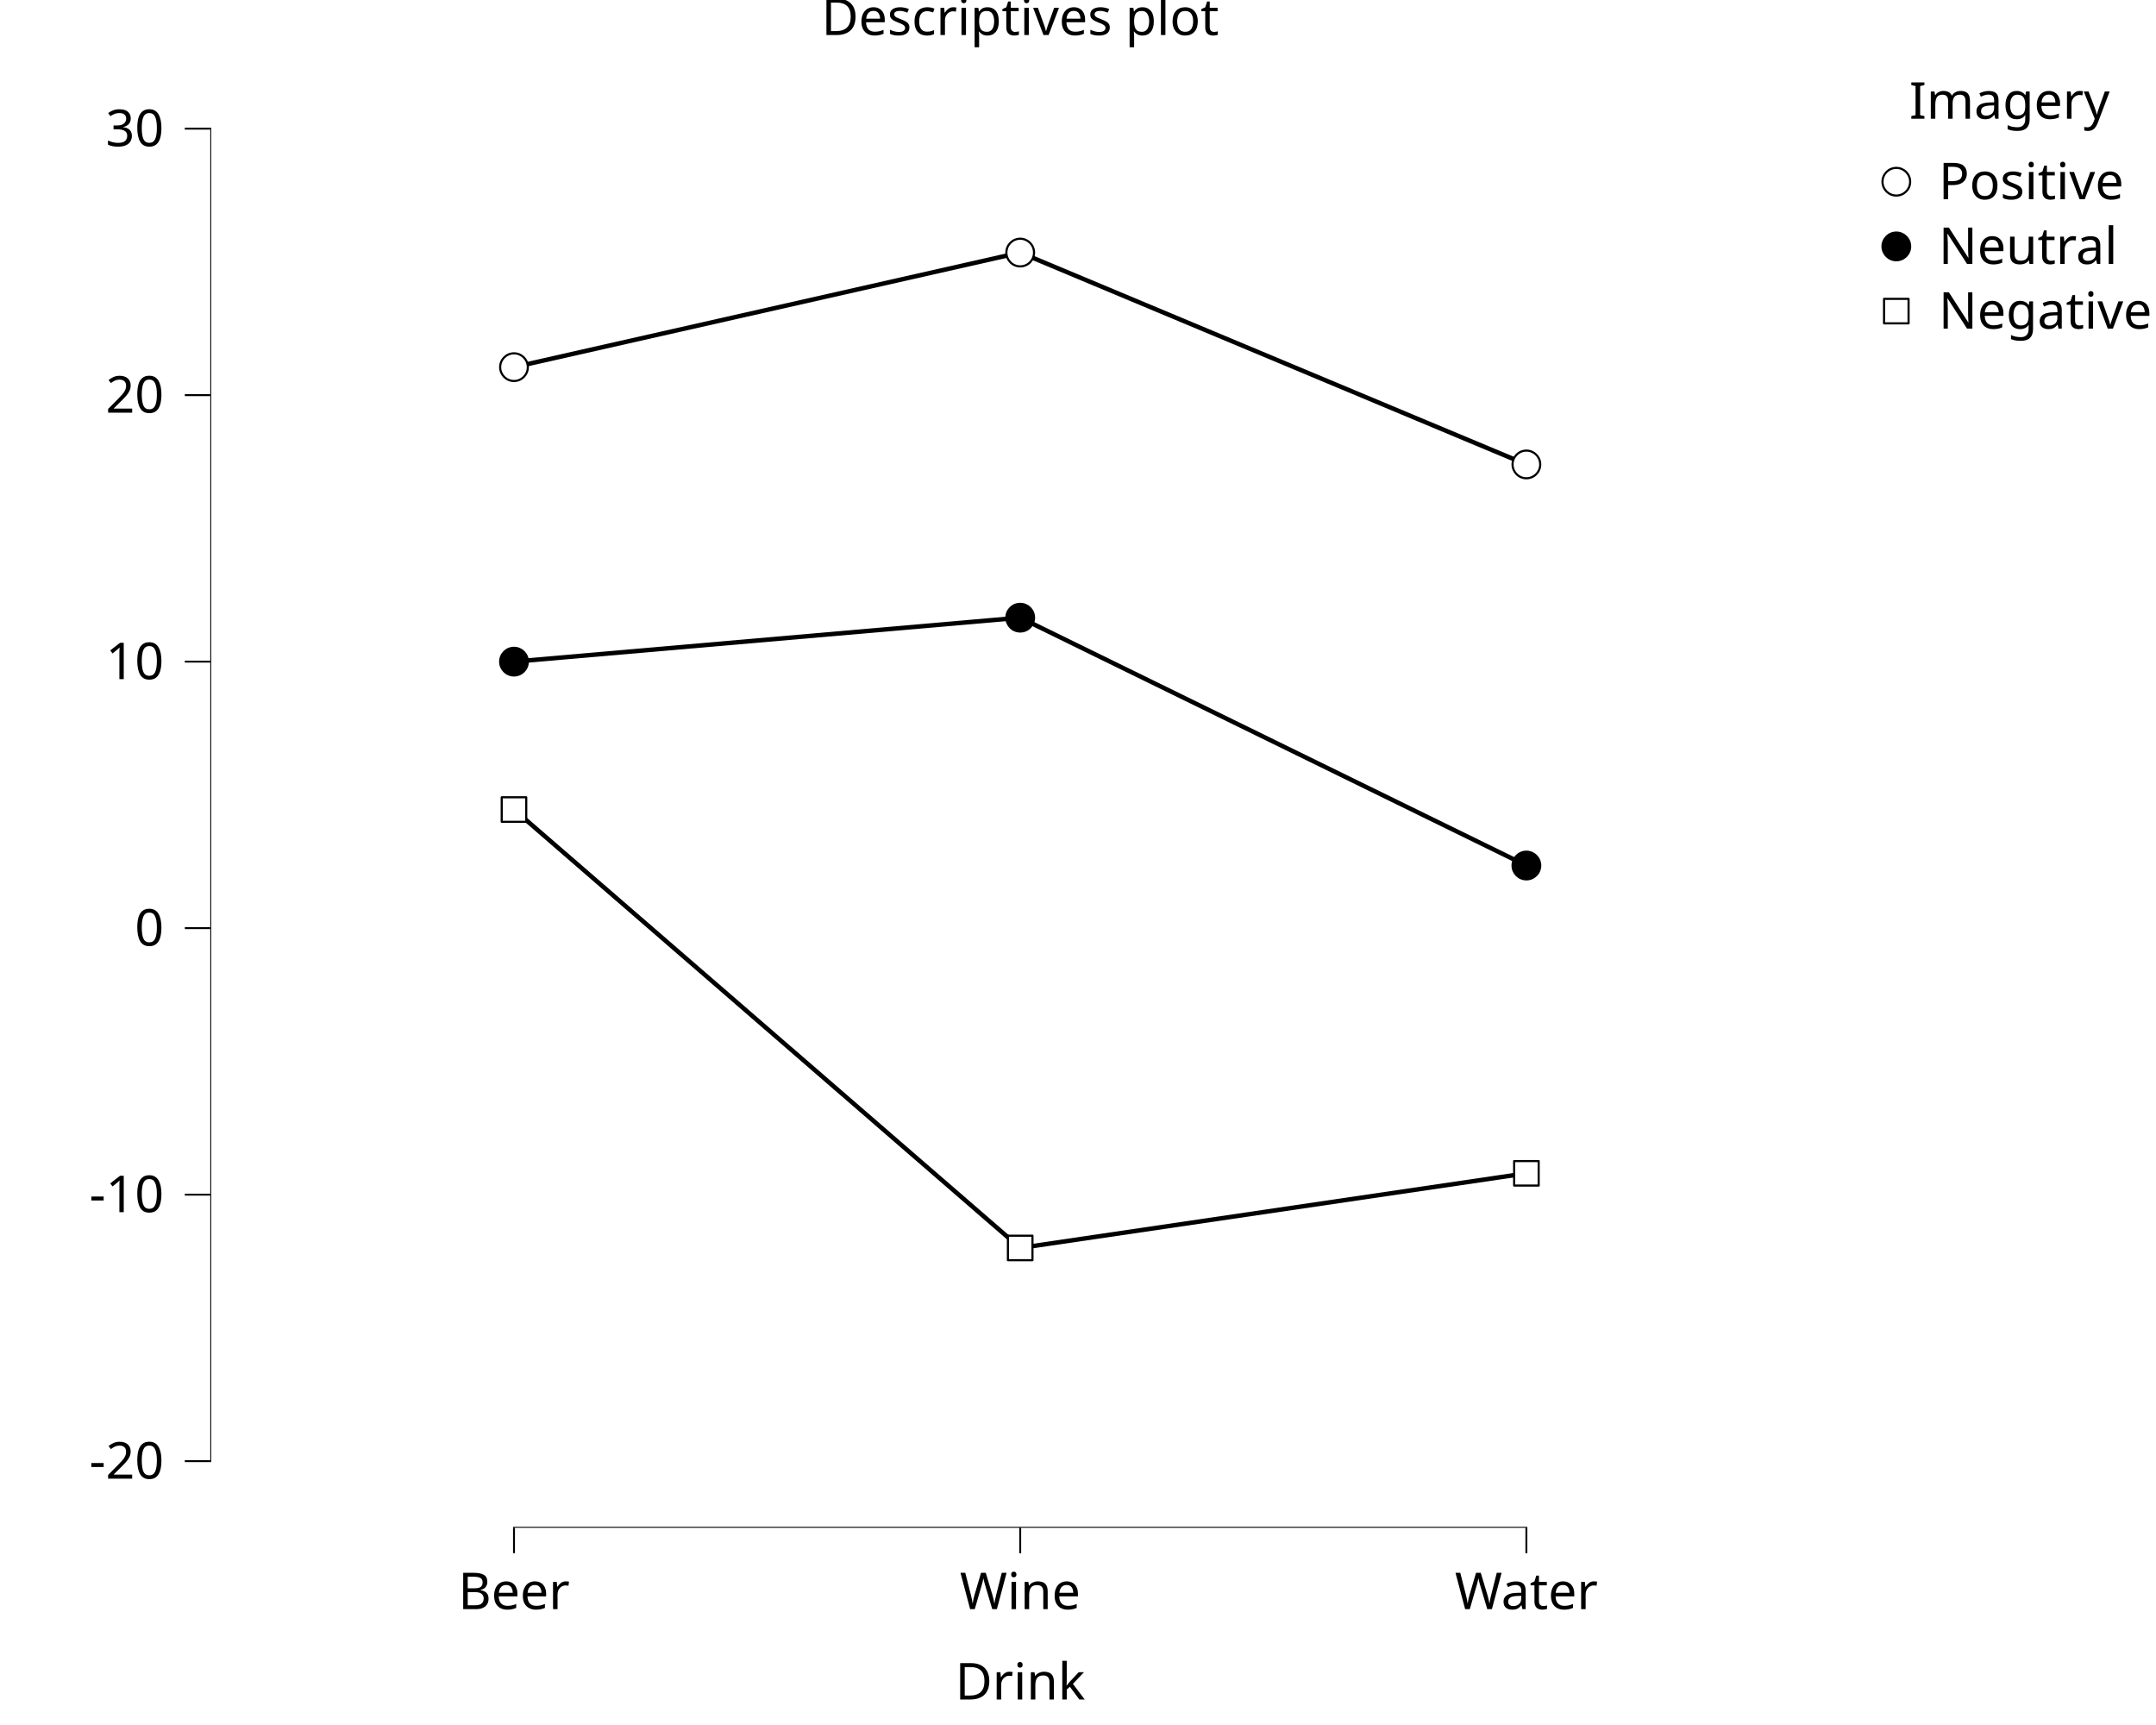
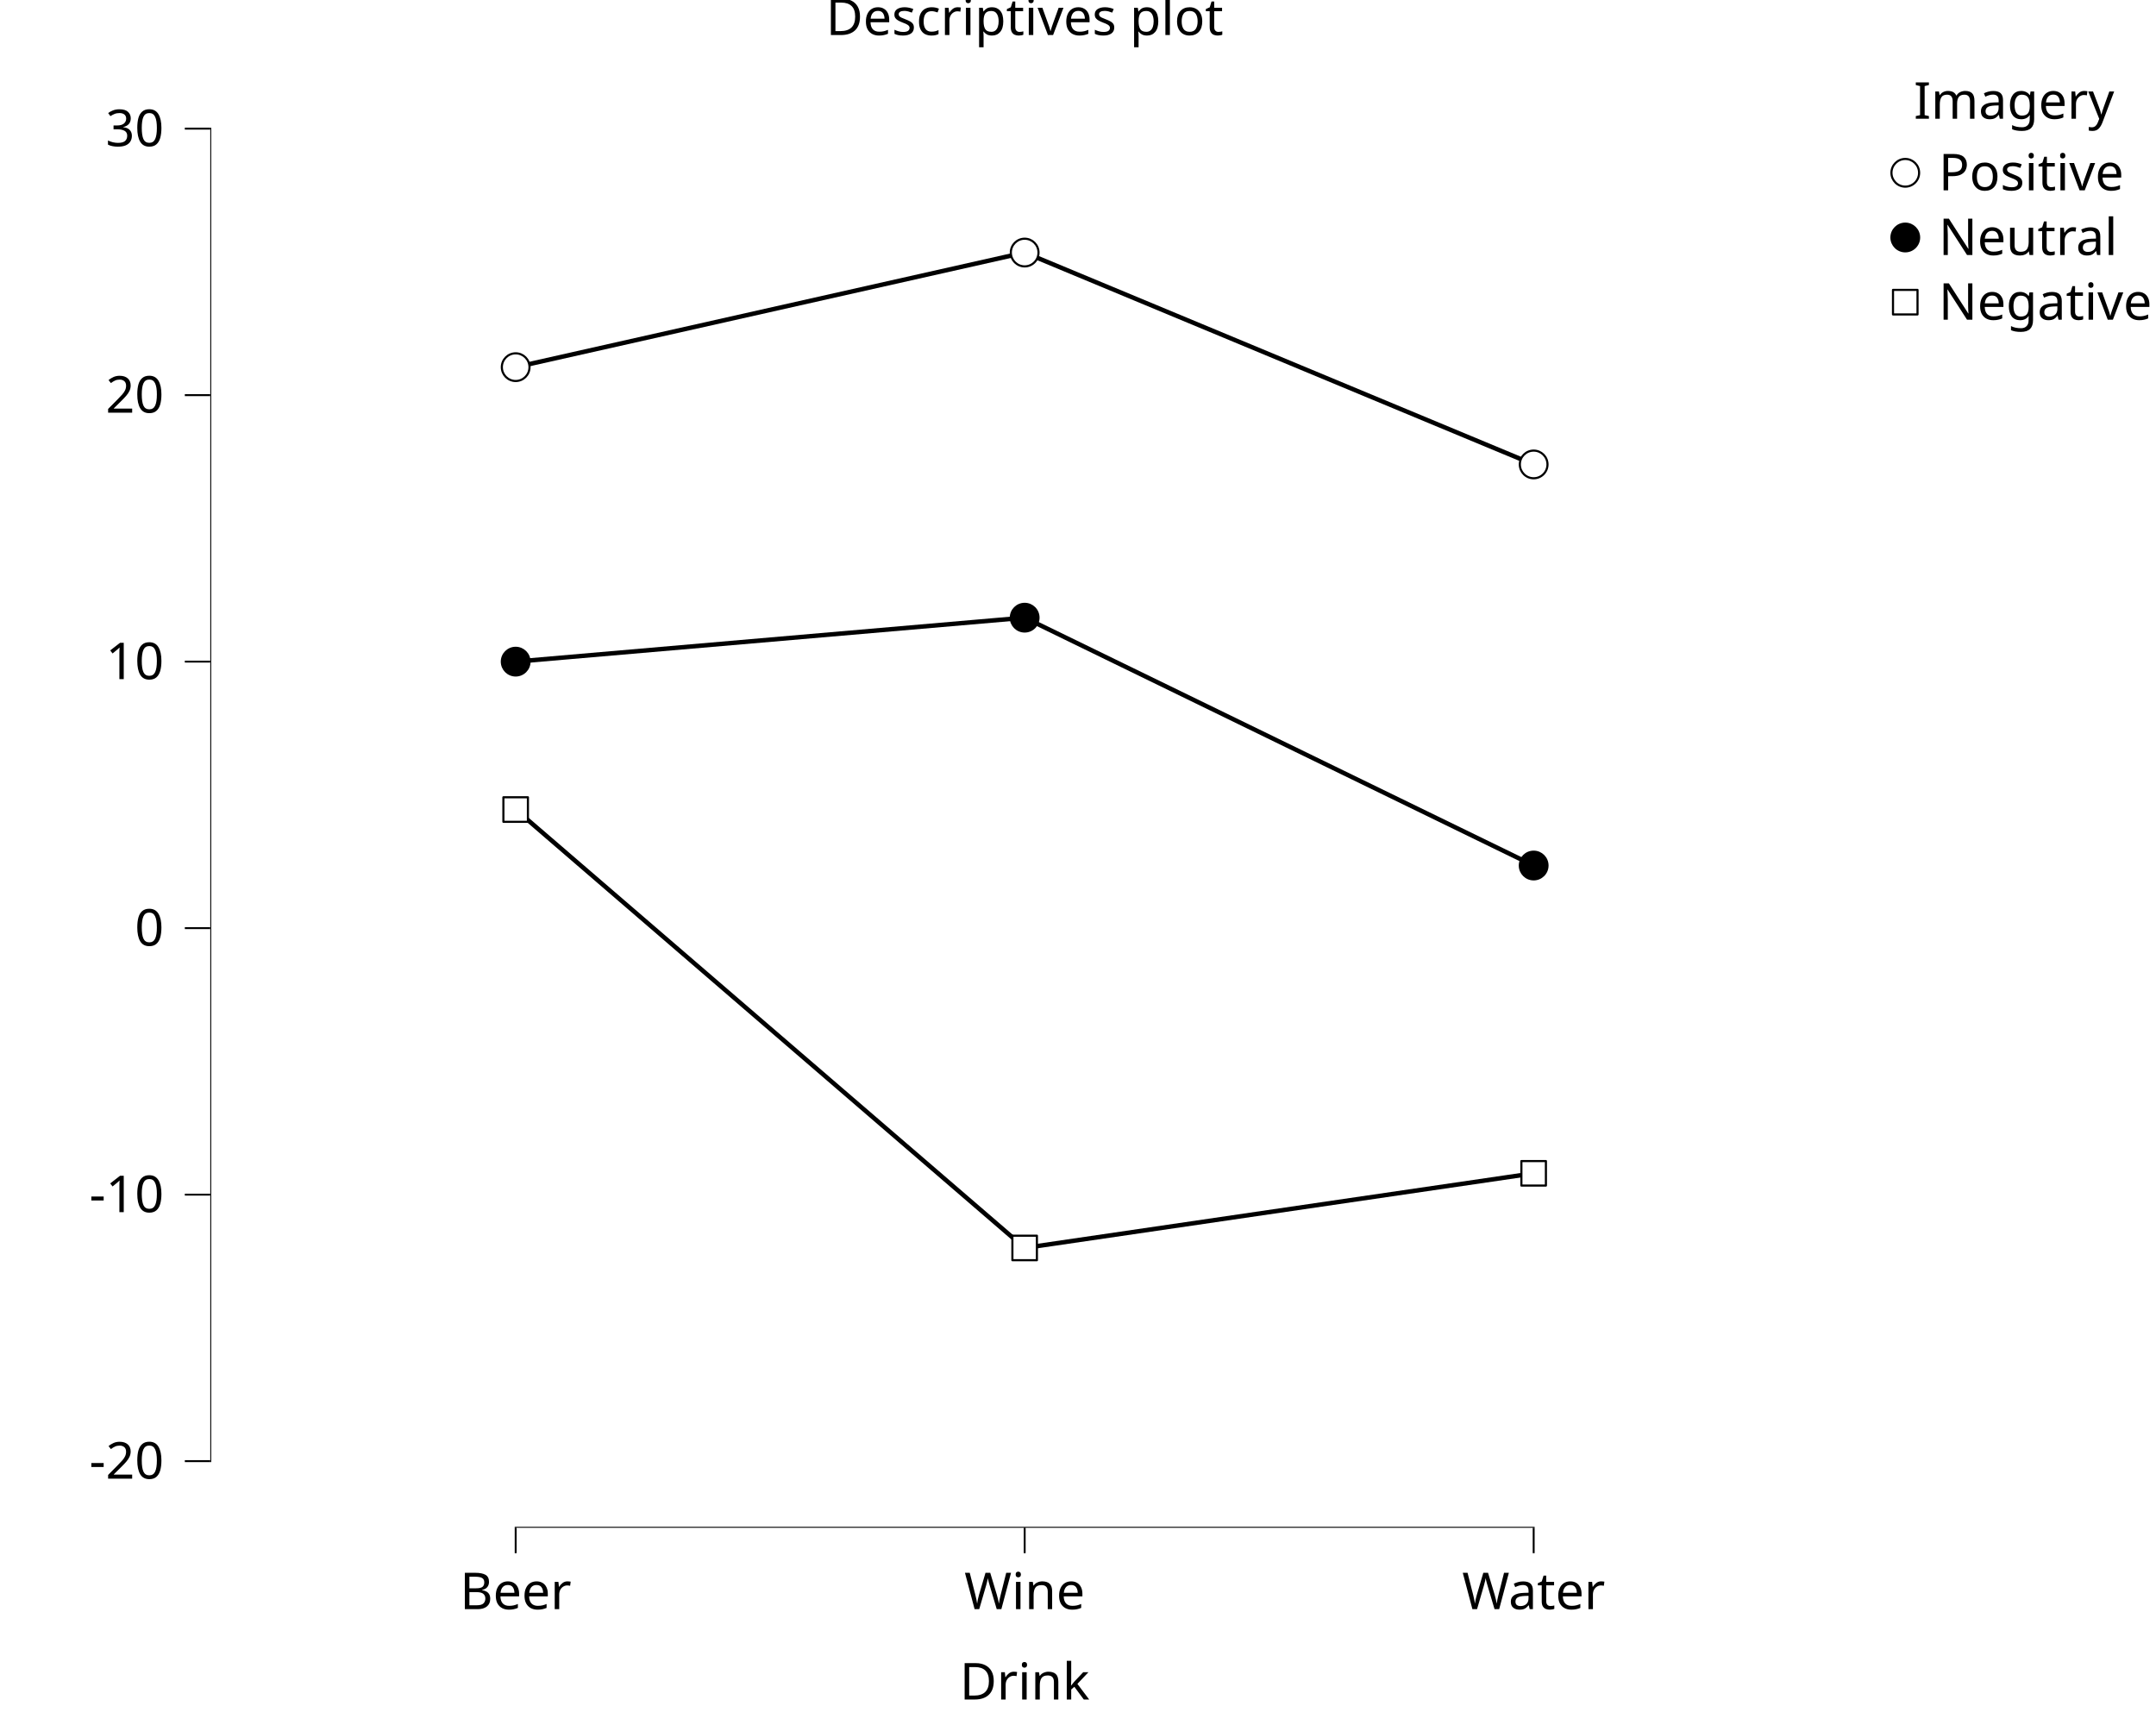
<svg xmlns="http://www.w3.org/2000/svg" class="svglite" data-engine-version="2.0" width="720.00pt" height="576.00pt" viewBox="0 0 720.00 576.00">
  <defs>
    <style type="text/css">
    .svglite line, .svglite polyline, .svglite polygon, .svglite path, .svglite rect, .svglite circle {
      fill: none;
      stroke: #000000;
      stroke-linecap: round;
      stroke-linejoin: round;
      stroke-miterlimit: 10.00;
    }
  </style>
  </defs>
  <rect width="100%" height="100%" style="stroke: none; fill: #FFFFFF;" />
  <defs>
    <clipPath id="cpMC4wMHw3MjAuMDB8MC4wMHw1NzYuMDA=">
      <rect x="0.00" y="0.00" width="720.00" height="576.00" />
    </clipPath>
  </defs>
  <g clip-path="url(#cpMC4wMHw3MjAuMDB8MC4wMHw1NzYuMDA=)">
    <rect x="0.00" y="0.00" width="720.00" height="576.00" style="stroke-width: 10.67; stroke: none;" />
  </g>
  <defs>
-     <clipPath id="cpNzAuMjJ8NjExLjE3fDIwLjcxfDUxMC4xNA==">
-       <rect x="70.22" y="20.71" width="540.95" height="489.43" />
+     <clipPath id="cpNzAuMjJ8NjE0LjE2fDIwLjcxfDUxMC4xNA==">
+       <rect x="70.22" y="20.71" width="543.94" height="489.43" />
    </clipPath>
  </defs>
-   <g clip-path="url(#cpNzAuMjJ8NjExLjE3fDIwLjcxfDUxMC4xNA==)">
-     <rect x="70.22" y="20.71" width="540.95" height="489.43" style="stroke-width: 10.67; stroke: none;" />
-     <polyline points="171.65,122.60 340.70,84.33 509.74,155.08 " style="stroke-width: 1.49; stroke-linecap: butt;" />
-     <polyline points="171.65,220.93 340.70,206.25 509.74,289.01 " style="stroke-width: 1.49; stroke-linecap: butt;" />
-     <polyline points="171.65,270.32 340.70,416.70 509.74,391.79 " style="stroke-width: 1.49; stroke-linecap: butt;" />
-     <rect x="167.55" y="266.22" width="8.19" height="8.19" style="stroke-width: 0.71; fill: #FFFFFF;" />
-     <circle cx="171.65" cy="220.93" r="4.62" style="stroke-width: 0.71; fill: #000000;" />
-     <circle cx="171.65" cy="122.60" r="4.62" style="stroke-width: 0.71; fill: #FFFFFF;" />
-     <rect x="505.65" y="387.69" width="8.19" height="8.19" style="stroke-width: 0.71; fill: #FFFFFF;" />
-     <circle cx="509.74" cy="289.01" r="4.62" style="stroke-width: 0.71; fill: #000000;" />
-     <circle cx="509.74" cy="155.08" r="4.62" style="stroke-width: 0.71; fill: #FFFFFF;" />
-     <rect x="336.60" y="412.61" width="8.19" height="8.19" style="stroke-width: 0.71; fill: #FFFFFF;" />
-     <circle cx="340.70" cy="206.25" r="4.62" style="stroke-width: 0.71; fill: #000000;" />
-     <circle cx="340.70" cy="84.33" r="4.62" style="stroke-width: 0.71; fill: #FFFFFF;" />
-     <line x1="171.33" y1="510.14" x2="510.06" y2="510.14" style="stroke-width: 0.64; stroke-linecap: butt;" />
+   <g clip-path="url(#cpNzAuMjJ8NjE0LjE2fDIwLjcxfDUxMC4xNA==)">
+     <rect x="70.22" y="20.71" width="543.94" height="489.43" style="stroke-width: 10.67; stroke: none;" />
+     <polyline points="172.21,122.60 342.19,84.33 512.17,155.08 " style="stroke-width: 1.49; stroke-linecap: butt;" />
+     <polyline points="172.21,220.93 342.19,206.25 512.17,289.01 " style="stroke-width: 1.49; stroke-linecap: butt;" />
+     <polyline points="172.21,270.32 342.19,416.70 512.17,391.79 " style="stroke-width: 1.49; stroke-linecap: butt;" />
+     <rect x="168.11" y="266.22" width="8.19" height="8.19" style="stroke-width: 0.71; fill: #FFFFFF;" />
+     <circle cx="172.21" cy="220.93" r="4.62" style="stroke-width: 0.71; fill: #000000;" />
+     <circle cx="172.21" cy="122.60" r="4.62" style="stroke-width: 0.71; fill: #FFFFFF;" />
+     <rect x="508.07" y="387.69" width="8.19" height="8.19" style="stroke-width: 0.71; fill: #FFFFFF;" />
+     <circle cx="512.17" cy="289.01" r="4.62" style="stroke-width: 0.71; fill: #000000;" />
+     <circle cx="512.17" cy="155.08" r="4.62" style="stroke-width: 0.71; fill: #FFFFFF;" />
+     <rect x="338.09" y="412.61" width="8.19" height="8.19" style="stroke-width: 0.71; fill: #FFFFFF;" />
+     <circle cx="342.19" cy="206.25" r="4.62" style="stroke-width: 0.71; fill: #000000;" />
+     <circle cx="342.19" cy="84.33" r="4.62" style="stroke-width: 0.71; fill: #FFFFFF;" />
+     <line x1="171.89" y1="510.14" x2="512.49" y2="510.14" style="stroke-width: 0.64; stroke-linecap: butt;" />
    <line x1="70.22" y1="488.21" x2="70.22" y2="42.64" style="stroke-width: 0.64; stroke-linecap: butt;" />
-     <rect x="70.22" y="20.71" width="540.95" height="489.43" style="stroke-width: 0.00; stroke: none;" />
+     <rect x="70.22" y="20.71" width="543.94" height="489.43" style="stroke-width: 0.00; stroke: none;" />
  </g>
  <g clip-path="url(#cpMC4wMHw3MjAuMDB8MC4wMHw1NzYuMDA=)">
    <polyline points="70.22,510.14 70.22,20.71 " style="stroke-width: 0.00; stroke: none; stroke-linecap: butt;" />
    <text x="54.74" y="493.74" text-anchor="end" style="font-size: 17.00px; font-family: sans;" textLength="24.57px" lengthAdjust="spacingAndGlyphs">-20</text>
    <text x="54.74" y="404.75" text-anchor="end" style="font-size: 17.00px; font-family: sans;" textLength="24.57px" lengthAdjust="spacingAndGlyphs">-10</text>
    <text x="54.74" y="315.77" text-anchor="end" style="font-size: 17.00px; font-family: sans;" textLength="9.46px" lengthAdjust="spacingAndGlyphs">0</text>
    <text x="54.74" y="226.78" text-anchor="end" style="font-size: 17.00px; font-family: sans;" textLength="18.91px" lengthAdjust="spacingAndGlyphs">10</text>
    <text x="54.74" y="137.79" text-anchor="end" style="font-size: 17.00px; font-family: sans;" textLength="18.91px" lengthAdjust="spacingAndGlyphs">20</text>
    <text x="54.74" y="48.80" text-anchor="end" style="font-size: 17.00px; font-family: sans;" textLength="18.91px" lengthAdjust="spacingAndGlyphs">30</text>
    <polyline points="61.72,487.89 70.22,487.89 " style="stroke-width: 0.64; stroke-linecap: butt;" />
    <polyline points="61.72,398.91 70.22,398.91 " style="stroke-width: 0.64; stroke-linecap: butt;" />
    <polyline points="61.72,309.92 70.22,309.92 " style="stroke-width: 0.64; stroke-linecap: butt;" />
    <polyline points="61.72,220.93 70.22,220.93 " style="stroke-width: 0.64; stroke-linecap: butt;" />
    <polyline points="61.72,131.94 70.22,131.94 " style="stroke-width: 0.64; stroke-linecap: butt;" />
    <polyline points="61.72,42.95 70.22,42.95 " style="stroke-width: 0.64; stroke-linecap: butt;" />
-     <polyline points="70.22,510.14 611.17,510.14 " style="stroke-width: 0.00; stroke: none; stroke-linecap: butt;" />
-     <polyline points="171.65,518.64 171.65,510.14 " style="stroke-width: 0.64; stroke-linecap: butt;" />
-     <polyline points="509.74,518.64 509.74,510.14 " style="stroke-width: 0.64; stroke-linecap: butt;" />
-     <polyline points="340.70,518.64 340.70,510.14 " style="stroke-width: 0.64; stroke-linecap: butt;" />
-     <text x="171.65" y="537.32" text-anchor="middle" style="font-size: 17.00px; font-family: sans;" textLength="35.91px" lengthAdjust="spacingAndGlyphs">Beer</text>
-     <text x="509.74" y="537.32" text-anchor="middle" style="font-size: 17.00px; font-family: sans;" textLength="45.34px" lengthAdjust="spacingAndGlyphs">Water</text>
-     <text x="340.70" y="537.32" text-anchor="middle" style="font-size: 17.00px; font-family: sans;" textLength="38.73px" lengthAdjust="spacingAndGlyphs">Wine</text>
-     <text x="340.70" y="567.49" text-anchor="middle" style="font-size: 17.00px; font-family: sans;" textLength="39.68px" lengthAdjust="spacingAndGlyphs">Drink</text>
-     <rect x="622.13" y="20.71" width="97.87" height="99.46" style="stroke-width: 0.75; stroke: none;" />
-     <rect x="622.13" y="20.71" width="97.87" height="99.46" style="stroke-width: 10.67; stroke: none;" />
-     <text x="671.06" y="39.65" text-anchor="middle" style="font-size: 17.00px; font-family: sans;" textLength="61.42px" lengthAdjust="spacingAndGlyphs">Imagery</text>
-     <rect x="627.61" y="49.88" width="11.34" height="21.60" style="stroke-width: 10.67; stroke: none;" />
-     <circle cx="633.28" cy="60.68" r="4.62" style="stroke-width: 0.71; fill: #FFFFFF;" />
-     <rect x="627.61" y="71.48" width="11.34" height="21.60" style="stroke-width: 10.67; stroke: none;" />
-     <circle cx="633.28" cy="82.28" r="4.62" style="stroke-width: 0.71; fill: #000000;" />
-     <rect x="627.61" y="93.08" width="11.34" height="21.60" style="stroke-width: 10.67; stroke: none;" />
-     <rect x="629.18" y="99.79" width="8.19" height="8.19" style="stroke-width: 0.71; fill: #FFFFFF;" />
-     <text x="647.41" y="66.53" style="font-size: 17.00px; font-family: sans;" textLength="59.54px" lengthAdjust="spacingAndGlyphs">Positive</text>
-     <text x="647.41" y="88.13" style="font-size: 17.00px; font-family: sans;" textLength="54.80px" lengthAdjust="spacingAndGlyphs">Neutral</text>
-     <text x="647.41" y="109.73" style="font-size: 17.00px; font-family: sans;" textLength="67.11px" lengthAdjust="spacingAndGlyphs">Negative</text>
-     <text x="340.70" y="11.70" text-anchor="middle" style="font-size: 17.00px; font-family: sans;" textLength="124.74px" lengthAdjust="spacingAndGlyphs">Descriptives plot</text>
+     <polyline points="70.22,510.14 614.16,510.14 " style="stroke-width: 0.00; stroke: none; stroke-linecap: butt;" />
+     <polyline points="172.21,518.64 172.21,510.14 " style="stroke-width: 0.64; stroke-linecap: butt;" />
+     <polyline points="512.17,518.64 512.17,510.14 " style="stroke-width: 0.64; stroke-linecap: butt;" />
+     <polyline points="342.19,518.64 342.19,510.14 " style="stroke-width: 0.64; stroke-linecap: butt;" />
+     <text x="172.21" y="537.32" text-anchor="middle" style="font-size: 17.00px; font-family: sans;" textLength="35.91px" lengthAdjust="spacingAndGlyphs">Beer</text>
+     <text x="512.17" y="537.32" text-anchor="middle" style="font-size: 17.00px; font-family: sans;" textLength="45.34px" lengthAdjust="spacingAndGlyphs">Water</text>
+     <text x="342.19" y="537.32" text-anchor="middle" style="font-size: 17.00px; font-family: sans;" textLength="38.73px" lengthAdjust="spacingAndGlyphs">Wine</text>
+     <text x="342.19" y="567.49" text-anchor="middle" style="font-size: 17.00px; font-family: sans;" textLength="39.68px" lengthAdjust="spacingAndGlyphs">Drink</text>
+     <rect x="625.12" y="20.71" width="94.88" height="96.47" style="stroke-width: 0.75; stroke: none;" />
+     <rect x="625.12" y="20.71" width="94.88" height="96.47" style="stroke-width: 10.67; stroke: none;" />
+     <text x="672.56" y="39.65" text-anchor="middle" style="font-size: 17.00px; font-family: sans;" textLength="61.42px" lengthAdjust="spacingAndGlyphs">Imagery</text>
+     <rect x="630.60" y="46.90" width="11.34" height="21.60" style="stroke-width: 10.67; stroke: none;" />
+     <circle cx="636.27" cy="57.70" r="4.62" style="stroke-width: 0.71; fill: #FFFFFF;" />
+     <rect x="630.60" y="68.50" width="11.34" height="21.60" style="stroke-width: 10.67; stroke: none;" />
+     <circle cx="636.27" cy="79.30" r="4.62" style="stroke-width: 0.71; fill: #000000;" />
+     <rect x="630.60" y="90.10" width="11.34" height="21.60" style="stroke-width: 10.67; stroke: none;" />
+     <rect x="632.17" y="96.80" width="8.19" height="8.19" style="stroke-width: 0.71; fill: #FFFFFF;" />
+     <text x="647.41" y="63.55" style="font-size: 17.00px; font-family: sans;" textLength="59.54px" lengthAdjust="spacingAndGlyphs">Positive</text>
+     <text x="647.41" y="85.15" style="font-size: 17.00px; font-family: sans;" textLength="54.80px" lengthAdjust="spacingAndGlyphs">Neutral</text>
+     <text x="647.41" y="106.75" style="font-size: 17.00px; font-family: sans;" textLength="67.11px" lengthAdjust="spacingAndGlyphs">Negative</text>
+     <text x="342.19" y="11.70" text-anchor="middle" style="font-size: 17.00px; font-family: sans;" textLength="124.74px" lengthAdjust="spacingAndGlyphs">Descriptives plot</text>
  </g>
</svg>
